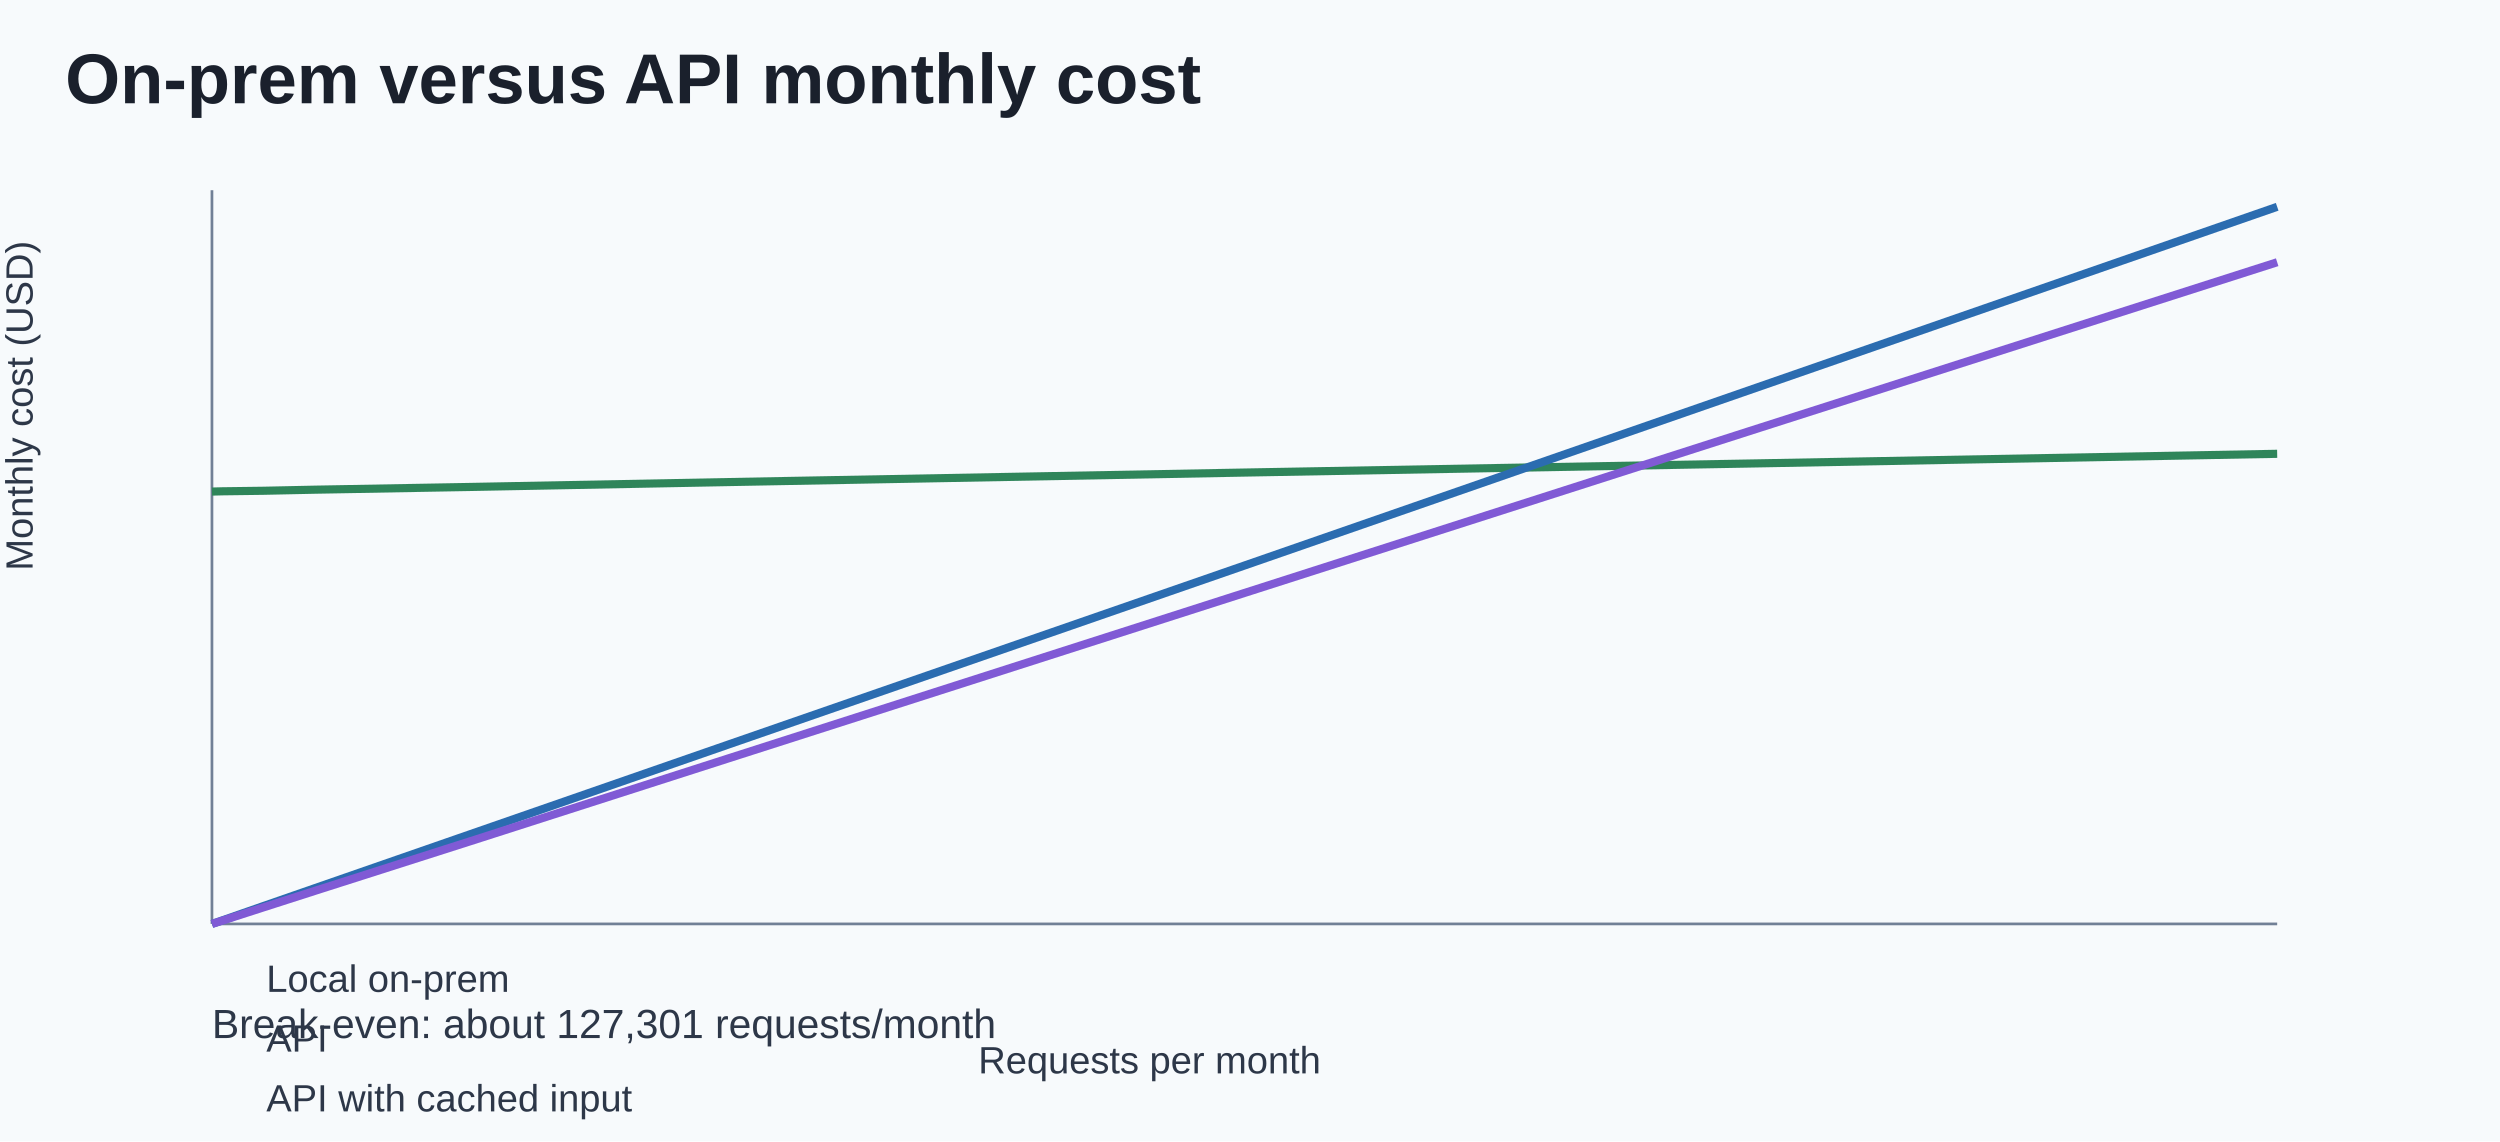
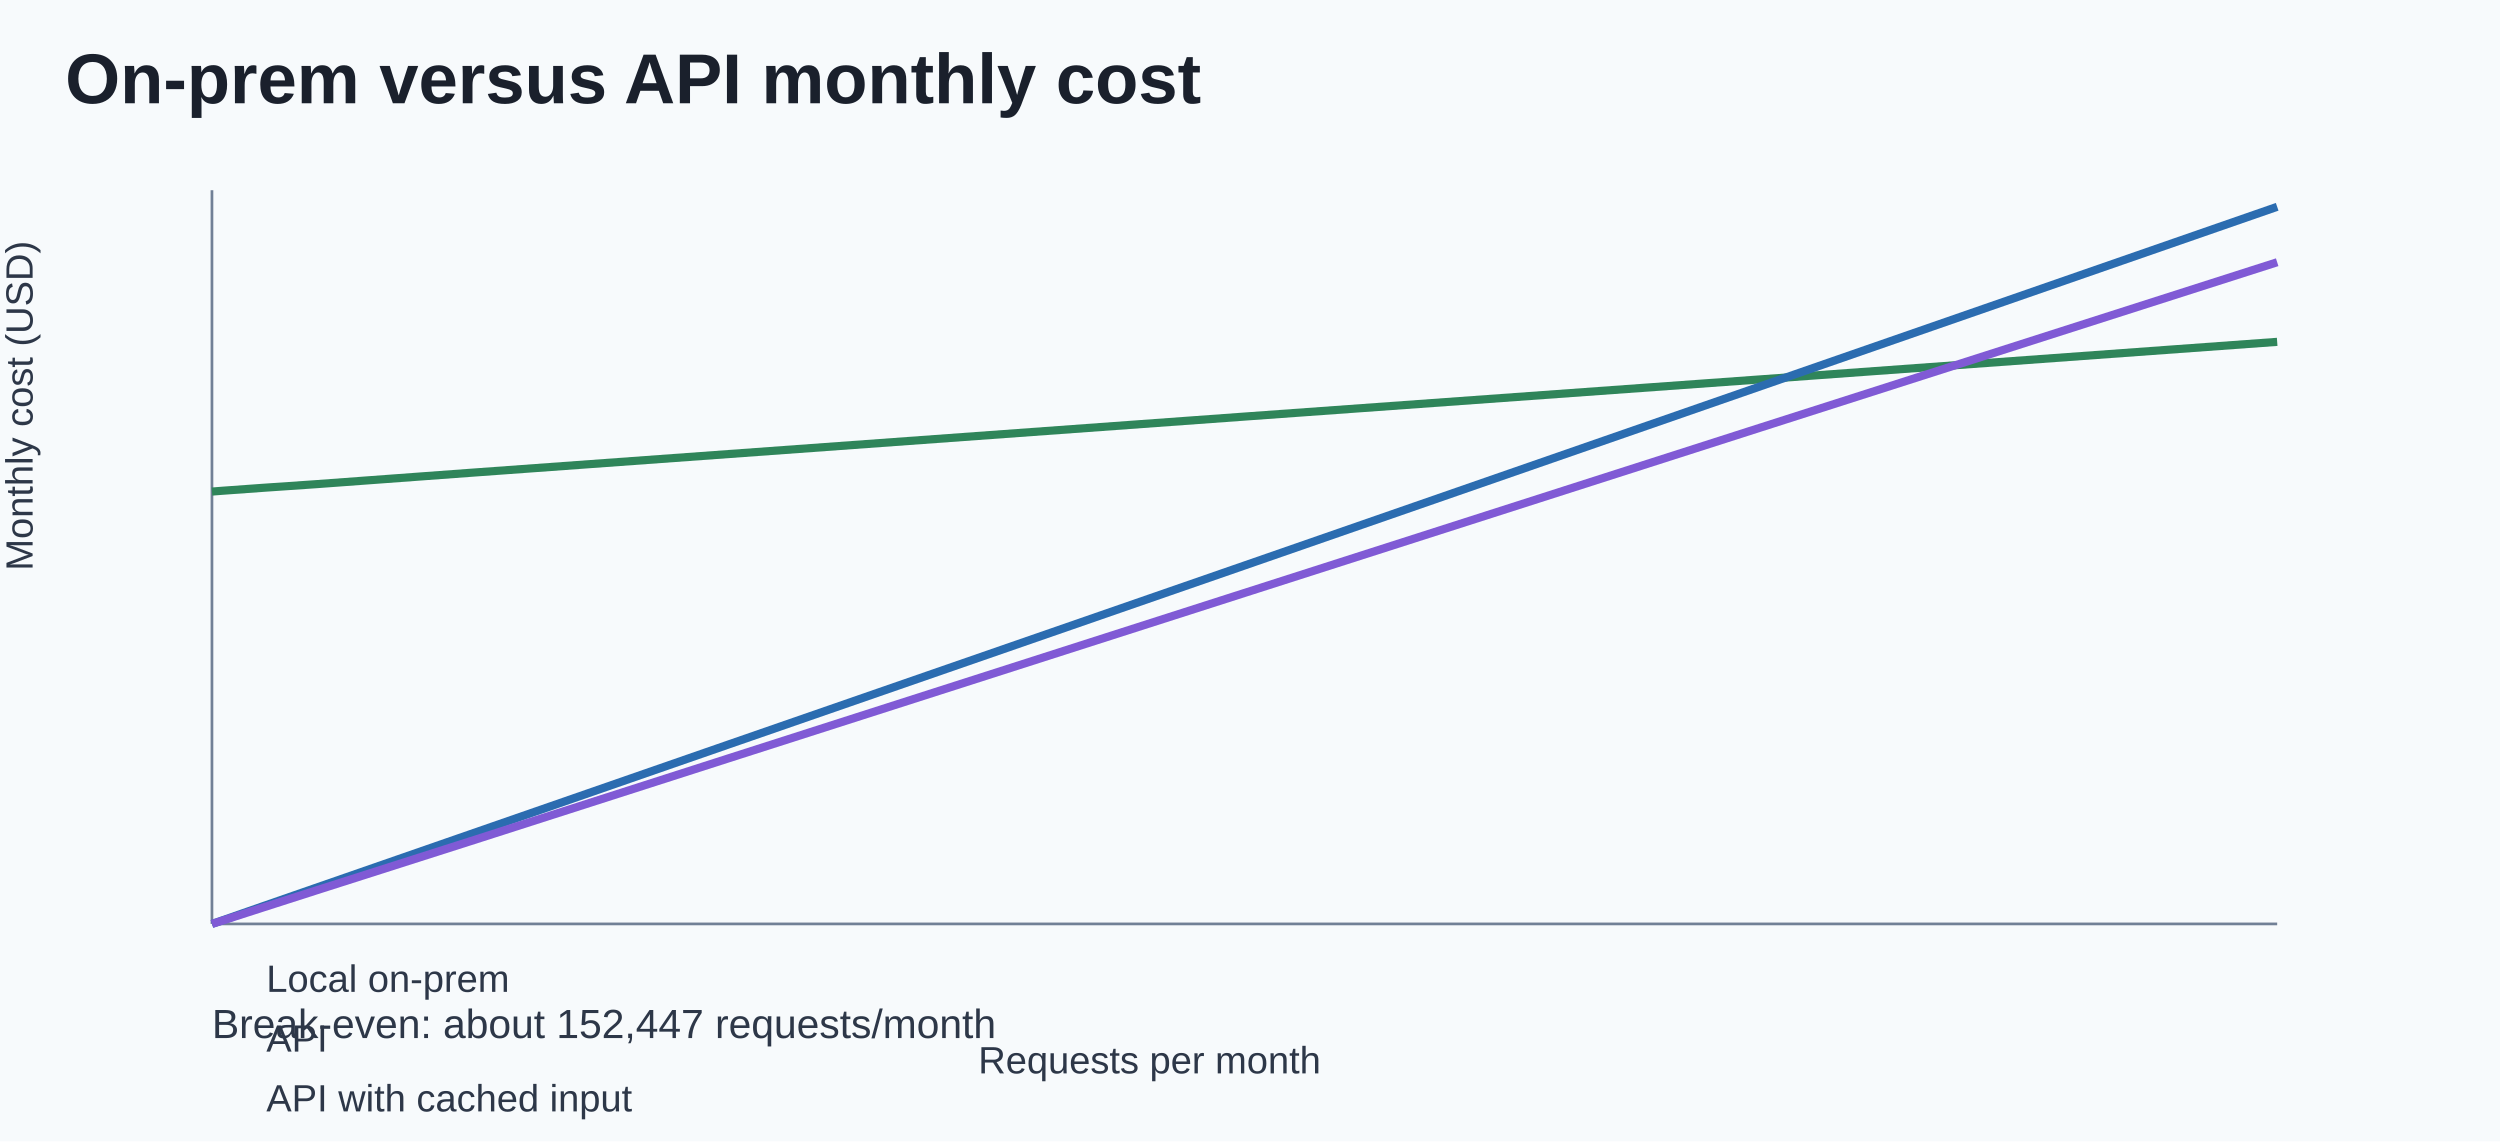
<svg xmlns="http://www.w3.org/2000/svg" width="920" height="420" viewBox="0 0 920 420">
  <style>
.title{font:700 26px Arial;fill:#1a202c}
.note{font:15px Arial;fill:#2d3748}
text{font:14px Arial;fill:#2d3748}
</style>
  <rect width="100%" height="100%" fill="#f7fafc" />
  <text x="24" y="38" class="title">On-prem versus API monthly cost</text>
  <line x1="78" y1="340" x2="838" y2="340" stroke="#718096" />
  <line x1="78" y1="70" x2="78" y2="340" stroke="#718096" />
  <text x="360" y="395">Requests per month</text>
  <text x="12" y="210" transform="rotate(-90 12,210)">Monthly cost (USD)</text>
-   <polyline points="78.0,180.9 81.8,180.8 97.0,180.6 116.0,180.2 173.0,179.2 268.0,177.4 458.0,173.9 648.0,170.5 838.0,167.0" fill="none" stroke="#2f855a" stroke-width="3" />
+   <polyline points="78.0,180.9 81.8,180.6 97.0,179.5 116.0,178.2 173.0,174.0 268.0,167.1 458.0,153.3 648.0,139.6 838.0,125.8" fill="none" stroke="#2f855a" stroke-width="3" />
  <text x="98" y="365" fill="#2f855a">Local on-prem</text>
  <polyline points="78.0,340.0 81.8,338.7 97.0,333.4 116.0,326.8 173.0,307.0 268.0,274.0 458.0,208.1 648.0,142.1 838.0,76.1" fill="none" stroke="#2b6cb0" stroke-width="3" />
  <text x="98" y="387" fill="#2b6cb0">API</text>
  <polyline points="78.0,340.0 81.8,338.8 97.0,333.9 116.0,327.8 173.0,309.6 268.0,279.1 458.0,218.2 648.0,157.3 838.0,96.5" fill="none" stroke="#805ad5" stroke-width="3" />
  <text x="98" y="409" fill="#805ad5">API with cached input</text>
-   <text x="78" y="382" class="note">Break-even: about 127,301 requests/month</text>
+   <text x="78" y="382" class="note">Break-even: about 152,447 requests/month</text>
</svg>
